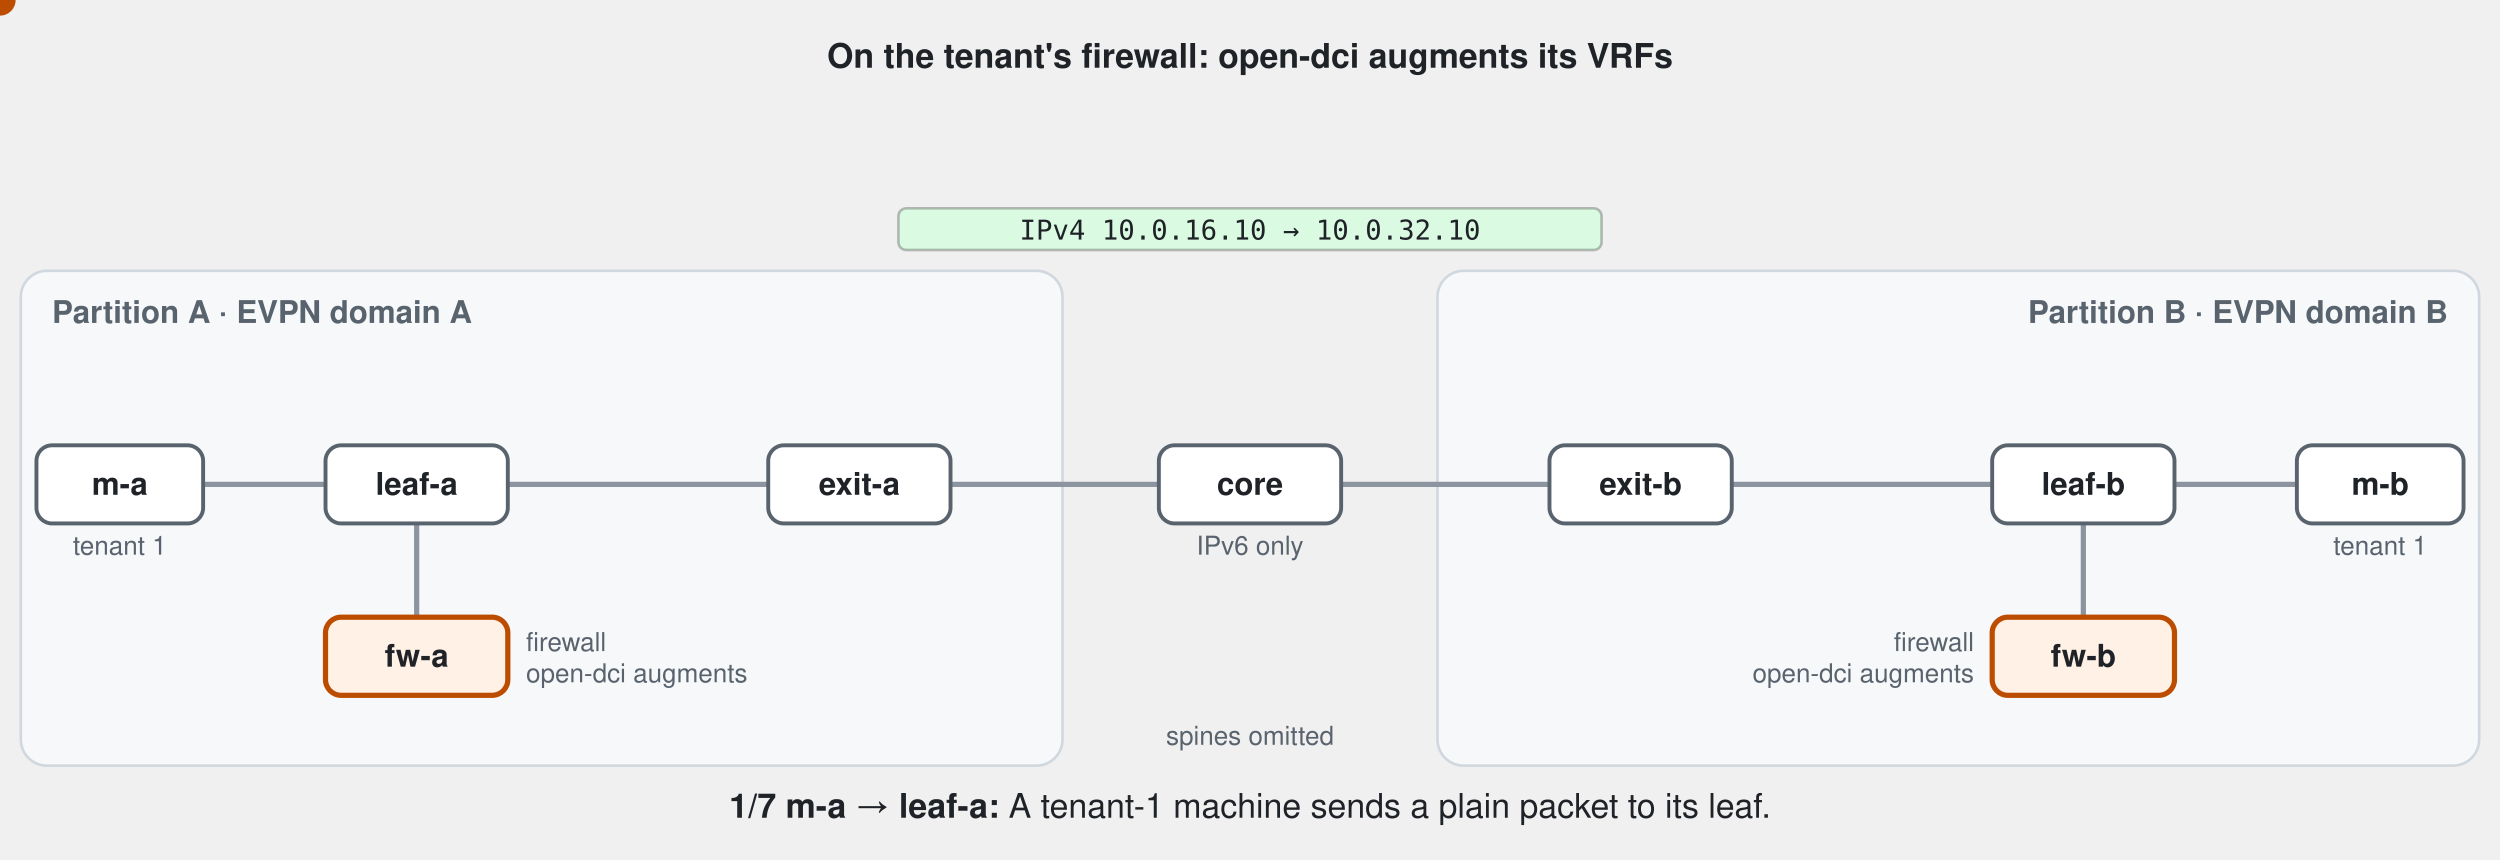
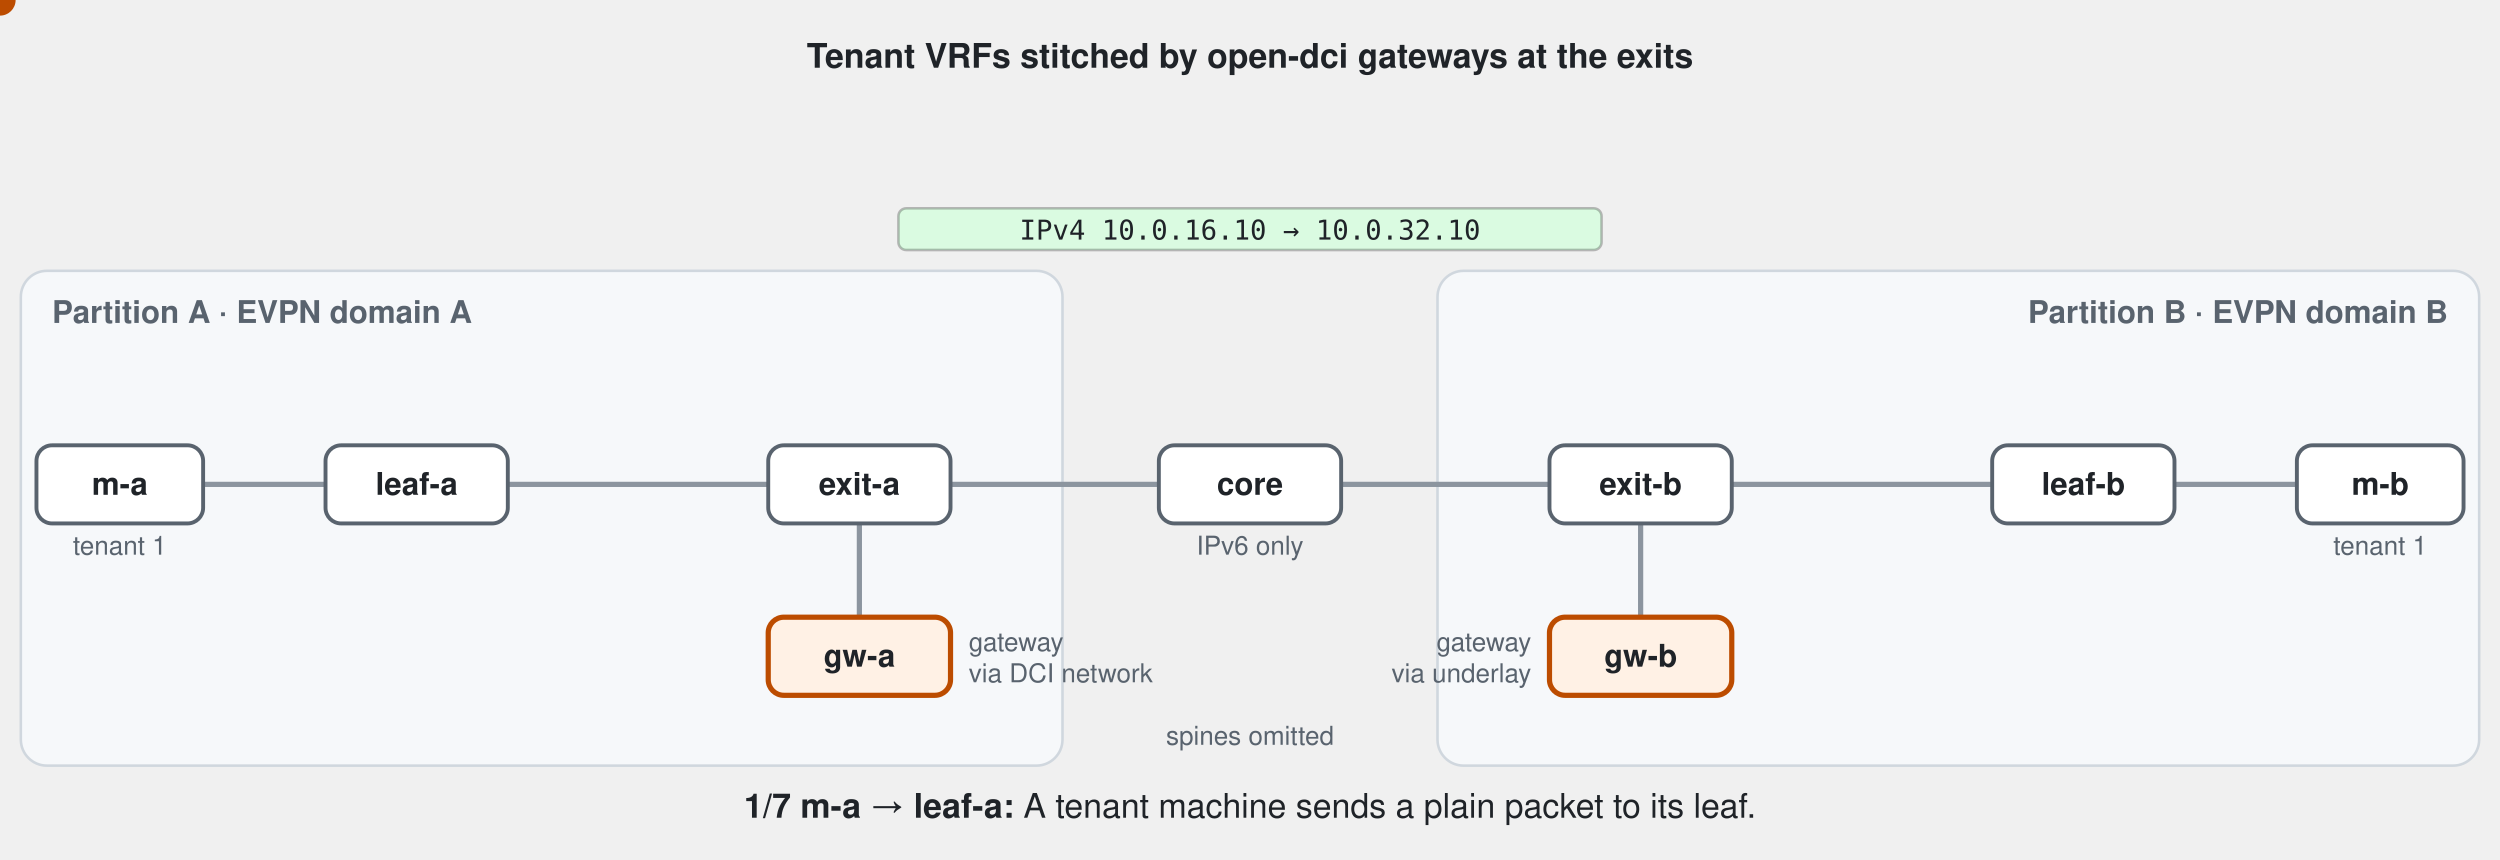
- <svg xmlns="http://www.w3.org/2000/svg" viewBox="0 0 960 330" width="960" height="330" role="img" aria-label="Animated packet flow with open-dci on the tenant's metal-stack firewalls: a tenant packet from m-a travels over VXLAN with VNI 3981 to fw-a, SRv6-encapsulated in the DCI network (VNI 104100) to the exit, as plain IPv6 through the core and partition B's underlay to fw-b, which decapsulates it (End.DT46) and forwards it with partition B's VNI 4011 to m-b.">
+ <svg xmlns="http://www.w3.org/2000/svg" viewBox="0 0 960 330" width="960" height="330" role="img" aria-label="Animated packet flow: a tenant packet from m-a travels over VXLAN with VNI 3981 through partition A's fabric to the gateway gw-a, whose tenant VRF open-dci provisioned. gw-a encapsulates it in SRv6 and sends it in the DCI network (VNI 104100) back to the exit, as plain IPv6 through the core and partition B's underlay to gw-b, which decapsulates it (End.DT46) and forwards it with partition B's VNI 4011 via leaf-b to m-b.">
  <style>
  text { font-family: ui-sans-serif, -apple-system, "Segoe UI", Helvetica, Arial, sans-serif; fill: #1f2328; }
  .scene { font-size: 13px; font-weight: 600; }
  .part { fill: #f6f8fa; stroke: #d0d7de; }
  .plabel { font-size: 12px; font-weight: 600; fill: #59636e; }
  .link { stroke: #8c959f; stroke-width: 2; }
  .node { fill: #ffffff; stroke: #59636e; stroke-width: 1.5; }
  .gw { fill: #fff1e5; stroke: #bc4c00; stroke-width: 2; }
  .nl { font-size: 12px; font-weight: 600; }
  .ns { font-size: 10px; fill: #59636e; }
  .h { stroke: rgba(0,0,0,.25); }
  .ip { fill: #dafbe1; } .vx { fill: #ddf4ff; } .dci { fill: #eddeff; } .sr { fill: #ffe2cc; }
  .ht { font-size: 10.5px; font-family: ui-monospace, SFMono-Regular, Menlo, Consolas, monospace; }
  .cap { font-size: 13px; }
  .pkt { fill: #bc4c00; }
  @media (prefers-color-scheme: dark) {
    text { fill: #e6edf3; }
    .part { fill: #161b22; stroke: #3d444d; }
    .plabel, .ns { fill: #9198a1; }
    .link { stroke: #656c76; }
    .node { fill: #0d1117; stroke: #9198a1; }
    .gw { fill: #3d1d00; stroke: #f0883e; }
    .h { stroke: rgba(255,255,255,.2); }
    .ht { fill: #0d1117; }
    .pkt { fill: #f0883e; }
  }
</style>
  <rect class="part" x="8" y="104" width="400" height="190" rx="10" />
  <text class="plabel" x="20" y="124">Partition A · EVPN domain A</text>
  <rect class="part" x="552" y="104" width="400" height="190" rx="10" />
  <text class="plabel" x="940" y="124" text-anchor="end">Partition B · EVPN domain B</text>
  <line class="link" x1="46" y1="186" x2="160" y2="186" />
-   <line class="link" x1="160" y1="186" x2="160" y2="252" />
  <line class="link" x1="160" y1="186" x2="330" y2="186" />
+   <line class="link" x1="330" y1="186" x2="330" y2="252" />
  <line class="link" x1="330" y1="186" x2="480" y2="186" />
  <line class="link" x1="480" y1="186" x2="630" y2="186" />
+   <line class="link" x1="630" y1="186" x2="630" y2="252" />
  <line class="link" x1="630" y1="186" x2="800" y2="186" />
-   <line class="link" x1="800" y1="186" x2="800" y2="252" />
  <line class="link" x1="800" y1="186" x2="914" y2="186" />
  <rect class="node" x="14.0" y="171.0" width="64" height="30" rx="6" />
  <text class="nl" x="46" y="190" text-anchor="middle">m-a</text>
  <text class="ns" x="46" y="213" text-anchor="middle">tenant 1</text>
  <rect class="node" x="125.0" y="171.0" width="70" height="30" rx="6" />
  <text class="nl" x="160" y="190" text-anchor="middle">leaf-a</text>
-   <rect class="node gw" x="125.0" y="237.0" width="70" height="30" rx="6" />
-   <text class="nl" x="160" y="256" text-anchor="middle">fw-a</text>
-   <text class="ns" x="202" y="250" text-anchor="start">firewall</text>
-   <text class="ns" x="202" y="262" text-anchor="start">open-dci augments</text>
  <rect class="node" x="295.0" y="171.0" width="70" height="30" rx="6" />
  <text class="nl" x="330" y="190" text-anchor="middle">exit-a</text>
+   <rect class="node gw" x="295.0" y="237.0" width="70" height="30" rx="6" />
+   <text class="nl" x="330" y="256" text-anchor="middle">gw-a</text>
+   <text class="ns" x="372" y="250" text-anchor="start">gateway</text>
+   <text class="ns" x="372" y="262" text-anchor="start">via DCI network</text>
  <rect class="node" x="445.0" y="171.0" width="70" height="30" rx="6" />
  <text class="nl" x="480" y="190" text-anchor="middle">core</text>
  <text class="ns" x="480" y="213" text-anchor="middle">IPv6 only</text>
  <rect class="node" x="595.0" y="171.0" width="70" height="30" rx="6" />
  <text class="nl" x="630" y="190" text-anchor="middle">exit-b</text>
+   <rect class="node gw" x="595.0" y="237.0" width="70" height="30" rx="6" />
+   <text class="nl" x="630" y="256" text-anchor="middle">gw-b</text>
+   <text class="ns" x="588" y="250" text-anchor="end">gateway</text>
+   <text class="ns" x="588" y="262" text-anchor="end">via underlay</text>
  <rect class="node" x="765.0" y="171.0" width="70" height="30" rx="6" />
  <text class="nl" x="800" y="190" text-anchor="middle">leaf-b</text>
-   <rect class="node gw" x="765.0" y="237.0" width="70" height="30" rx="6" />
-   <text class="nl" x="800" y="256" text-anchor="middle">fw-b</text>
-   <text class="ns" x="758" y="250" text-anchor="end">firewall</text>
-   <text class="ns" x="758" y="262" text-anchor="end">open-dci augments</text>
  <rect class="node" x="882.0" y="171.0" width="64" height="30" rx="6" />
  <text class="nl" x="914" y="190" text-anchor="middle">m-b</text>
  <text class="ns" x="914" y="213" text-anchor="middle">tenant 1</text>
  <text class="ns" x="480" y="286" text-anchor="middle">spines omitted</text>
-   <text class="scene" x="480" y="26" text-anchor="middle">On the tenant's firewall: open-dci augments its VRFs</text>
+   <text class="scene" x="480" y="26" text-anchor="middle">Tenant VRFs stitched by open-dci gateways at the exits</text>
  <g opacity="1">
    <animate attributeName="opacity" dur="18.0s" repeatCount="indefinite" calcMode="discrete" values="1;0" keyTimes="0;0.133" />
    <rect class="h ip" x="345" y="80" width="270" height="16" rx="3" />
    <text class="ht" x="480" y="92" text-anchor="middle">IPv4  10.0.16.10 → 10.0.32.10</text>
  </g>
  <g opacity="0">
    <animate attributeName="opacity" dur="18.0s" repeatCount="indefinite" calcMode="discrete" values="0;1;0" keyTimes="0;0.133;0.267" />
    <rect class="h ip" x="345" y="80" width="270" height="16" rx="3" />
    <text class="ht" x="480" y="92" text-anchor="middle">IPv4  10.0.16.10 → 10.0.32.10</text>
    <rect class="h vx" x="345" y="62" width="270" height="16" rx="3" />
    <text class="ht" x="480" y="74" text-anchor="middle">VXLAN  VNI 3981 (tenant 1, A)</text>
  </g>
  <g opacity="0">
    <animate attributeName="opacity" dur="18.0s" repeatCount="indefinite" calcMode="discrete" values="0;1;0" keyTimes="0;0.267;0.4" />
    <rect class="h ip" x="345" y="80" width="270" height="16" rx="3" />
    <text class="ht" x="480" y="92" text-anchor="middle">IPv4  10.0.16.10 → 10.0.32.10</text>
    <rect class="h sr" x="345" y="62" width="270" height="16" rx="3" />
    <text class="ht" x="480" y="74" text-anchor="middle">SRv6  → fd00:dc1:b:1:: (End.DT46)</text>
    <rect class="h dci" x="345" y="44" width="270" height="16" rx="3" />
    <text class="ht" x="480" y="56" text-anchor="middle">VXLAN  VNI 104100 (DCI network)</text>
  </g>
  <g opacity="0">
    <animate attributeName="opacity" dur="18.0s" repeatCount="indefinite" calcMode="discrete" values="0;1;0" keyTimes="0;0.4;0.533" />
    <rect class="h ip" x="345" y="80" width="270" height="16" rx="3" />
    <text class="ht" x="480" y="92" text-anchor="middle">IPv4  10.0.16.10 → 10.0.32.10</text>
    <rect class="h sr" x="345" y="62" width="270" height="16" rx="3" />
    <text class="ht" x="480" y="74" text-anchor="middle">SRv6  → fd00:dc1:b:1::</text>
  </g>
  <g opacity="0">
    <animate attributeName="opacity" dur="18.0s" repeatCount="indefinite" calcMode="discrete" values="0;1;0" keyTimes="0;0.533;0.667" />
    <rect class="h ip" x="345" y="80" width="270" height="16" rx="3" />
    <text class="ht" x="480" y="92" text-anchor="middle">IPv4  10.0.16.10 → 10.0.32.10</text>
    <rect class="h sr" x="345" y="62" width="270" height="16" rx="3" />
    <text class="ht" x="480" y="74" text-anchor="middle">SRv6  → fd00:dc1:b:1::</text>
  </g>
  <g opacity="0">
    <animate attributeName="opacity" dur="18.0s" repeatCount="indefinite" calcMode="discrete" values="0;1;0" keyTimes="0;0.667;0.8" />
    <rect class="h ip" x="345" y="80" width="270" height="16" rx="3" />
    <text class="ht" x="480" y="92" text-anchor="middle">IPv4  10.0.16.10 → 10.0.32.10</text>
    <rect class="h vx" x="345" y="62" width="270" height="16" rx="3" />
    <text class="ht" x="480" y="74" text-anchor="middle">VXLAN  VNI 4011 (tenant 1, B)</text>
  </g>
  <g opacity="0">
    <animate attributeName="opacity" dur="18.0s" repeatCount="indefinite" calcMode="discrete" values="0;1" keyTimes="0;0.8" />
    <rect class="h ip" x="345" y="80" width="270" height="16" rx="3" />
    <text class="ht" x="480" y="92" text-anchor="middle">IPv4  10.0.16.10 → 10.0.32.10</text>
  </g>
  <g>
-     <animateTransform attributeName="transform" type="translate" dur="18.0s" repeatCount="indefinite" values="46 160;160 160;160 160;160 160;160 226;160 226;160 226;160 160;330 160;330 160;330 160;480 160;630 160;630 160;630 160;800 160;800 226;800 226;800 226;800 160;800 160;800 160;914 160;914 160" keyTimes="0;0.072;0.133;0.133;0.206;0.267;0.267;0.287;0.339;0.4;0.4;0.436;0.472;0.533;0.533;0.585;0.606;0.667;0.667;0.739;0.8;0.8;0.872;1" />
+     <animateTransform attributeName="transform" type="translate" dur="18.0s" repeatCount="indefinite" values="46 160;160 160;160 160;160 160;330 160;330 226;330 226;330 226;330 160;330 160;330 160;480 160;630 160;630 160;630 160;630 226;630 226;630 226;630 160;800 160;800 160;800 160;914 160;914 160" keyTimes="0;0.072;0.133;0.133;0.185;0.206;0.267;0.267;0.339;0.4;0.4;0.436;0.472;0.533;0.533;0.606;0.667;0.667;0.687;0.739;0.8;0.8;0.872;1" />
    <circle class="pkt" cx="0" cy="0" r="6" />
  </g>
  <g opacity="1">
    <animate attributeName="opacity" dur="18.0s" repeatCount="indefinite" calcMode="discrete" values="1;0" keyTimes="0;0.133" />
    <text class="cap" x="480" y="314" text-anchor="middle">
-       <tspan font-weight="600">1/7  m-a → leaf-a:</tspan> A tenant-1 machine sends a plain packet to its leaf.</text>
+       <tspan font-weight="600">1/7  m-a → leaf-a:</tspan> A tenant machine sends a plain packet to its leaf.</text>
  </g>
  <g opacity="0">
    <animate attributeName="opacity" dur="18.0s" repeatCount="indefinite" calcMode="discrete" values="0;1;0" keyTimes="0;0.133;0.267" />
    <text class="cap" x="480" y="314" text-anchor="middle">
-       <tspan font-weight="600">2/7  leaf-a → fw-a:</tspan> EVPN type-5 to the tenant's metal-stack firewall.</text>
+       <tspan font-weight="600">2/7  leaf-a → gw-a:</tspan> EVPN type-5 through the fabric to gw-a, which open-dci made the VTEP of VNI 3981.</text>
  </g>
  <g opacity="0">
    <animate attributeName="opacity" dur="18.0s" repeatCount="indefinite" calcMode="discrete" values="0;1;0" keyTimes="0;0.267;0.4" />
    <text class="cap" x="480" y="314" text-anchor="middle">
-       <tspan font-weight="600">3/7  fw-a → exit-a:</tspan> SRv6 to fw-b's SID, carried to the exit in the DCI network.</text>
+       <tspan font-weight="600">3/7  gw-a → exit-a:</tspan> SRv6 to gw-b's SID, carried to the exit in the DCI network.</text>
  </g>
  <g opacity="0">
    <animate attributeName="opacity" dur="18.0s" repeatCount="indefinite" calcMode="discrete" values="0;1;0" keyTimes="0;0.4;0.533" />
    <text class="cap" x="480" y="314" text-anchor="middle">
      <tspan font-weight="600">4/7  exit-a → exit-b:</tspan> Between partitions only IPv6: locators, no tenants, no VNIs.</text>
  </g>
  <g opacity="0">
    <animate attributeName="opacity" dur="18.0s" repeatCount="indefinite" calcMode="discrete" values="0;1;0" keyTimes="0;0.533;0.667" />
    <text class="cap" x="480" y="314" text-anchor="middle">
-       <tspan font-weight="600">5/7  exit-b → fw-b:</tspan> Partition B's IPv6 underlay delivers it to fw-b, the SID's owner.</text>
+       <tspan font-weight="600">5/7  exit-b → gw-b:</tspan> Partition B's IPv6 underlay delivers it to gw-b, the SID's owner.</text>
  </g>
  <g opacity="0">
    <animate attributeName="opacity" dur="18.0s" repeatCount="indefinite" calcMode="discrete" values="0;1;0" keyTimes="0;0.667;0.8" />
    <text class="cap" x="480" y="314" text-anchor="middle">
-       <tspan font-weight="600">6/7  fw-b → leaf-b:</tspan> End.DT46 into the tenant VRF, type-5 with B's own VNI 4011.</text>
+       <tspan font-weight="600">6/7  gw-b → leaf-b:</tspan> End.DT46 into the tenant VRF, type-5 with B's own VNI 4011.</text>
  </g>
  <g opacity="0">
    <animate attributeName="opacity" dur="18.0s" repeatCount="indefinite" calcMode="discrete" values="0;1" keyTimes="0;0.8" />
    <text class="cap" x="480" y="314" text-anchor="middle">
-       <tspan font-weight="600">7/7  leaf-b → m-b:</tspan> Delivered. No extra hardware, but tenant firewalls join the VPN.</text>
+       <tspan font-weight="600">7/7  leaf-b → m-b:</tspan> Delivered. Tenants never see SIDs or the transport.</text>
  </g>
</svg>
